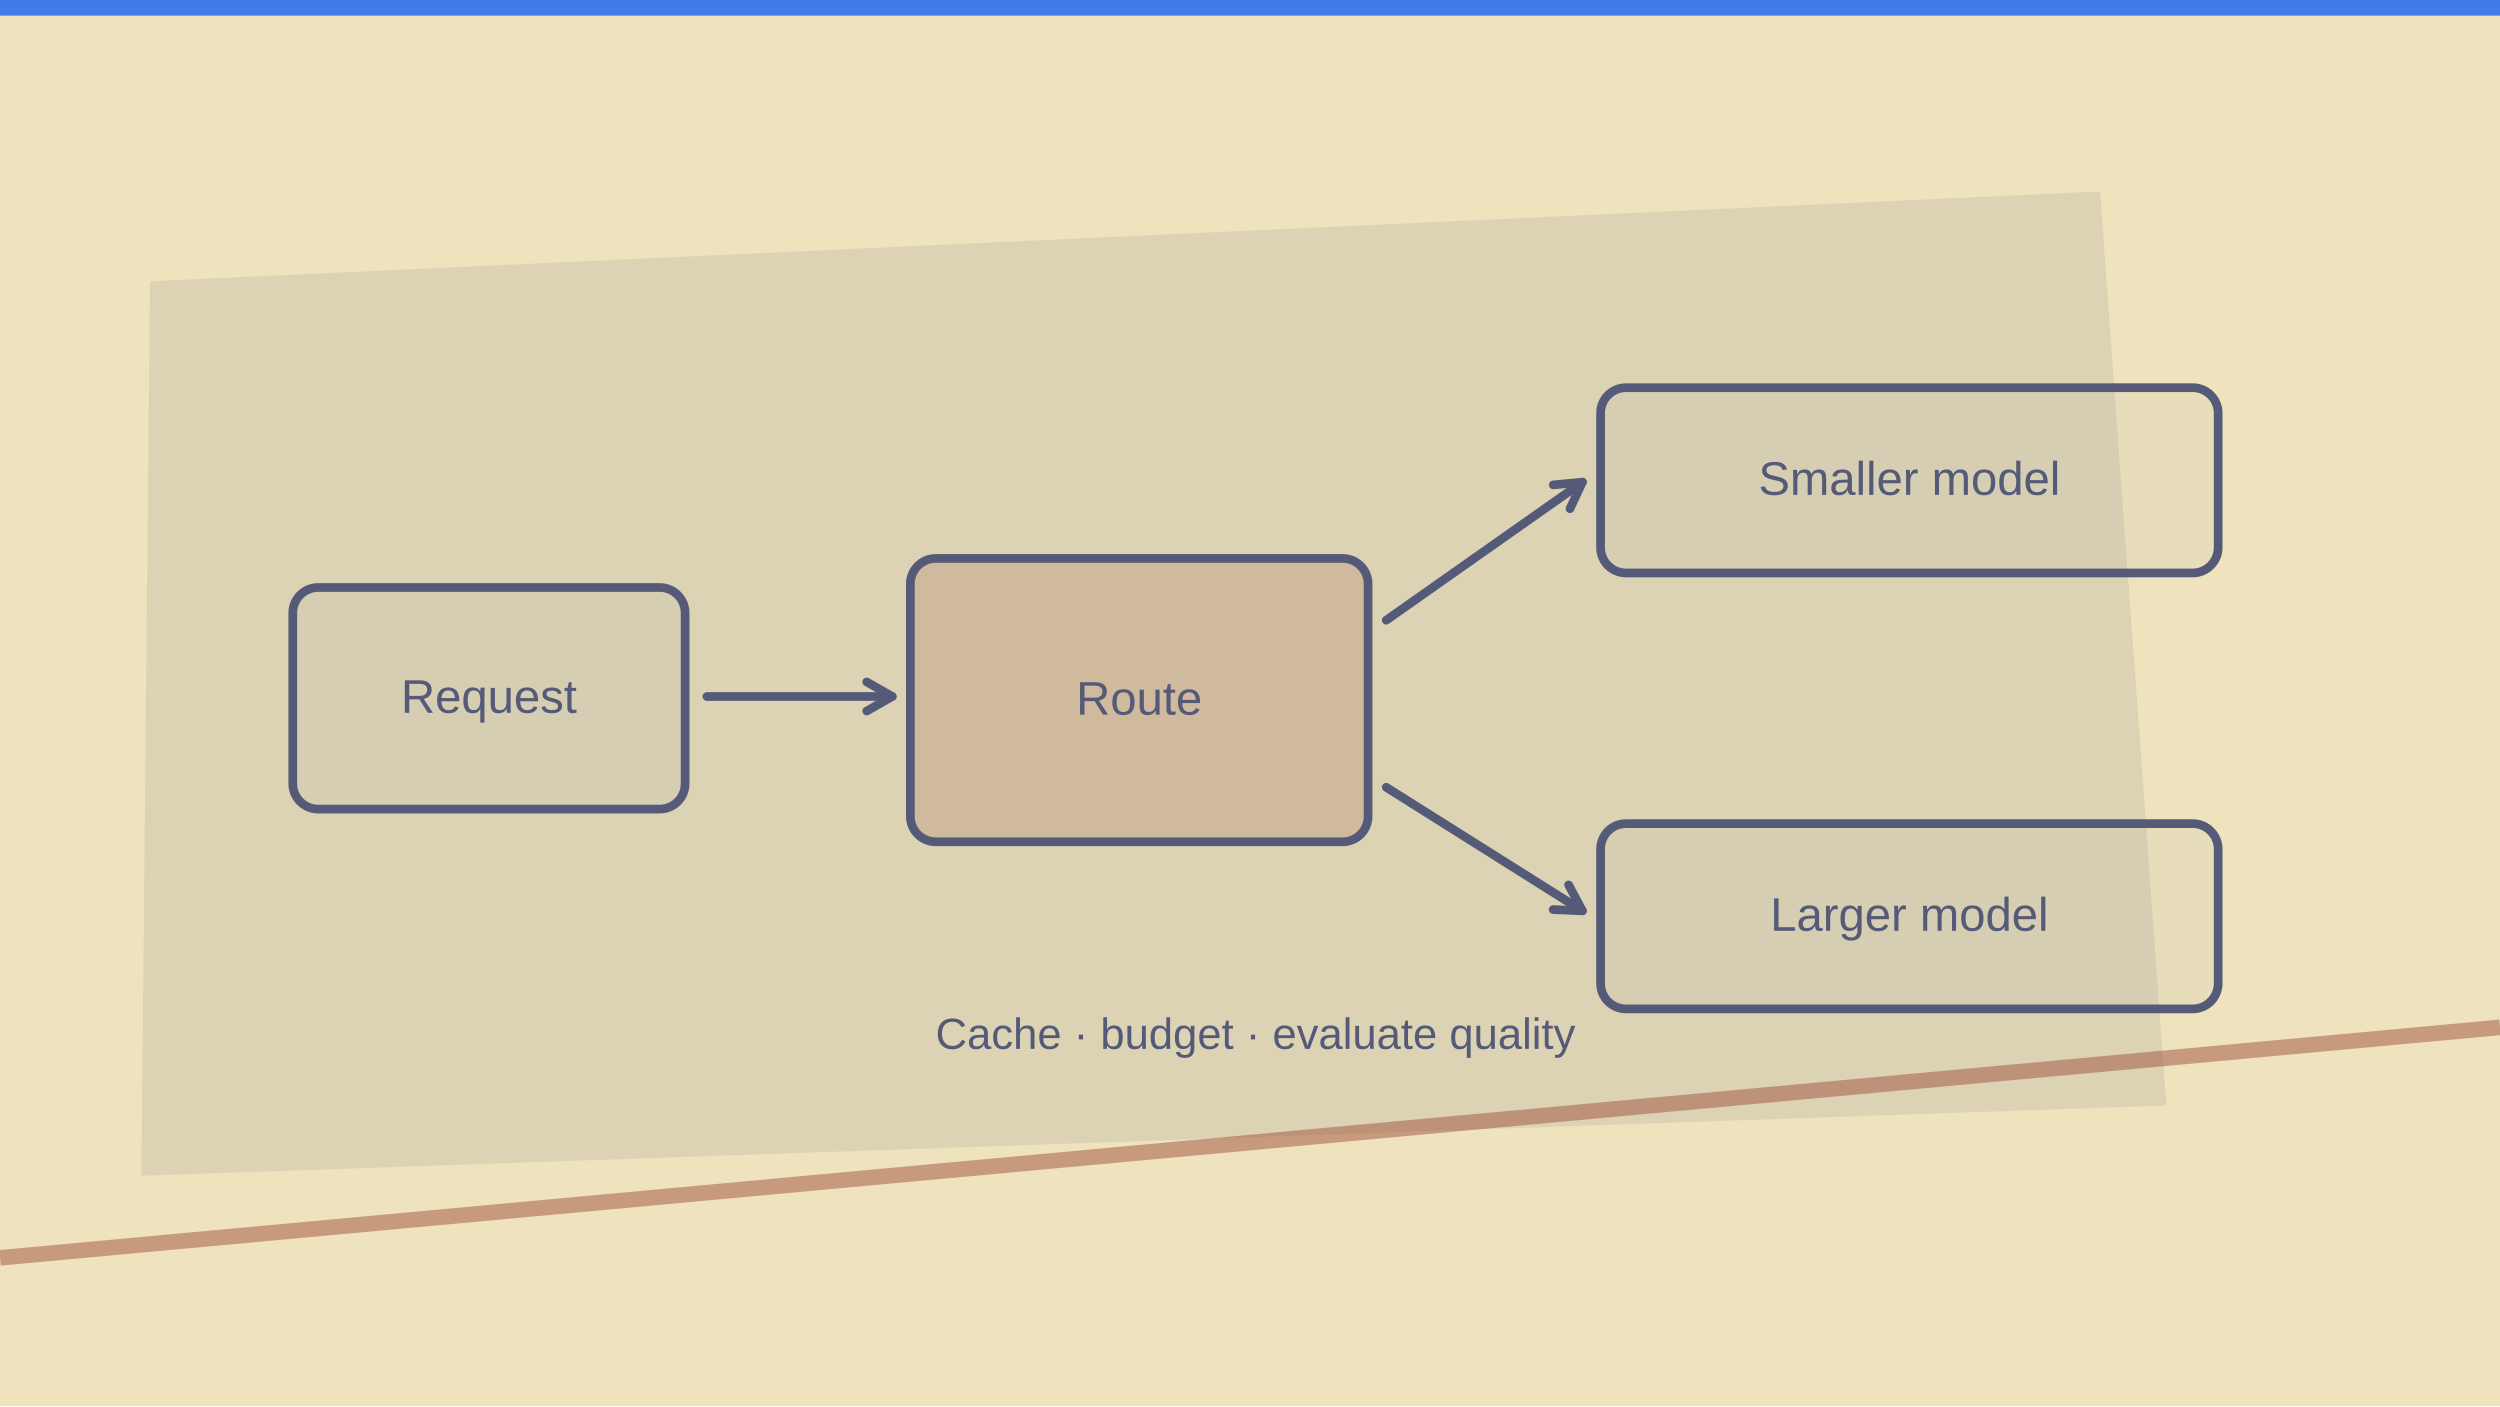
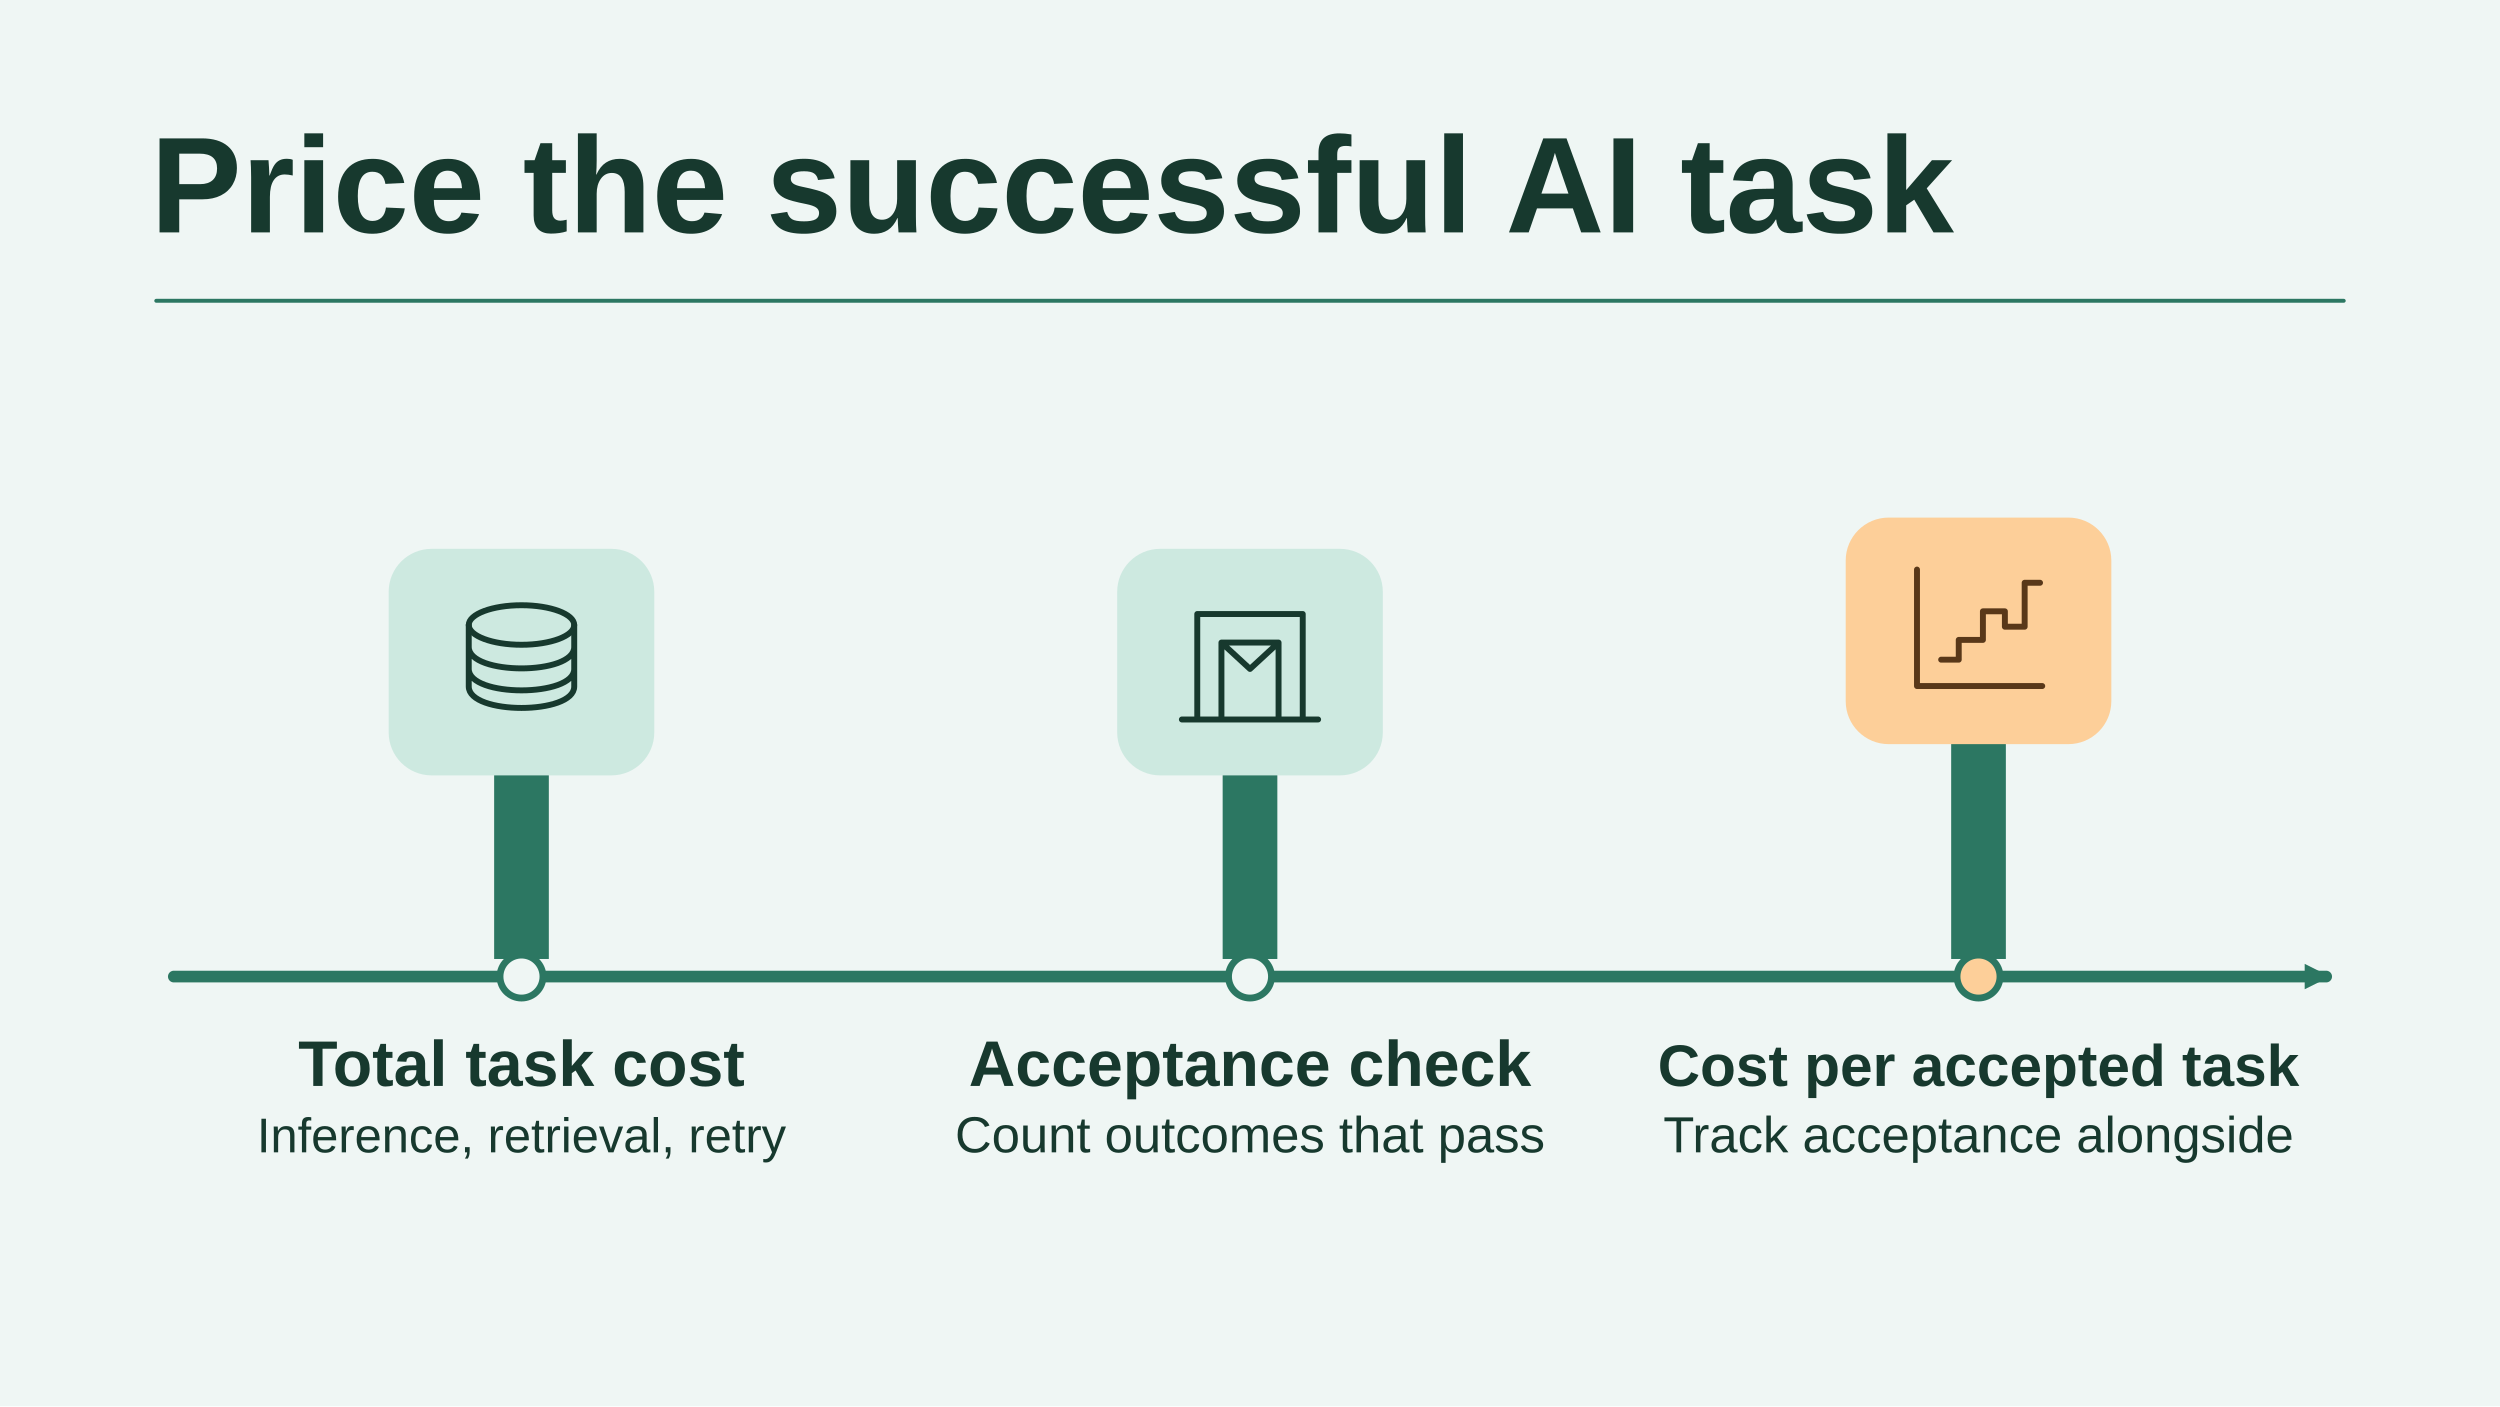
- <svg xmlns="http://www.w3.org/2000/svg" viewBox="0 0 1280 720" width="1280" height="720" role="img" aria-label="Conceptual illustration for AI Cost Management in Production: Controlling Token Spend Without Degrading Quality: Usage, Allocation, Cost." preserveAspectRatio="xMidYMid meet" data-article-art="ai-cost-management-production" data-art-scene="cost" data-composition="paper-workbench">
-   <defs>
-     <clipPath id="cpcover-ai-cost-management-production">
-       <rect width="1280" height="720" />
-     </clipPath>
-   </defs>
-   <g clip-path="url(#cpcover-ai-cost-management-production)">
-     <rect width="1280" height="720" fill="#eee3bd" />
-     <g transform="translate(0 0) scale(2)">
-       <path d="M38.4 72l499.2 -23 17 234-518.4 18z" fill="#545a77" opacity=".12" />
-       <path d="M0 322L640 263" fill="none" stroke="#9c4c38" stroke-width="4" stroke-opacity=".48" />
-       <path d="M0 0h640v4H0z" fill="#2f6fed" opacity=".9" />
-       <g transform="translate(61 76) scale(0.93)">
-         <g data-subject-detail="sc-token-routing" stroke="#545a77" stroke-width="2.4" stroke-linecap="round" stroke-linejoin="round" fill="none">
-           <rect x="15" y="80" width="108" height="61" rx="7" fill="#545a77" fill-opacity=".045" />
-           <text x="69" y="114.5" text-anchor="middle" font-family="Arial,sans-serif" font-size="13" fill="#545a77" stroke="none">Request</text>
-           <path d="M129 110L180 110" />
-           <path d="M173 114L180 110L173 106" />
-           <rect x="185" y="72" width="126" height="78" rx="7" fill="#9c4c38" fill-opacity=".18" />
-           <text x="248" y="115" text-anchor="middle" font-family="Arial,sans-serif" font-size="13" fill="#545a77" stroke="none">Route</text>
-           <path d="M316 89L370 51" />
-           <path d="M366.577 58.3L370 51L361.973 51.757" />
-           <path d="M316 135L370 169" />
-           <path d="M361.945 168.655L370 169L366.208 161.885" />
-           <rect x="375" y="25" width="170" height="51" rx="7" fill="#545a77" fill-opacity=".045" />
-           <text x="460" y="54.5" text-anchor="middle" font-family="Arial,sans-serif" font-size="13" fill="#545a77" stroke="none">Smaller model</text>
-           <rect x="375" y="145" width="170" height="51" rx="7" fill="#545a77" fill-opacity=".045" />
-           <text x="460" y="174.5" text-anchor="middle" font-family="Arial,sans-serif" font-size="13" fill="#545a77" stroke="none">Larger model</text>
-           <text x="280" y="207" text-anchor="middle" font-family="Arial,sans-serif" font-size="12" fill="#545a77" stroke="none">Cache · budget · evaluate quality</text>
-         </g>
+ <svg xmlns="http://www.w3.org/2000/svg" data-article-art="ai-cost-management-production" role="img" aria-label="Spending on inference, retrieval and retries is divided by outputs that pass acceptance, with the acceptance rate reported alongside the cost." width="1280" height="720" viewBox="0 0 1280 720">
+   <svg width="100%" height="100%" viewBox="0 0 1280 720" preserveAspectRatio="xMidYMid slice" role="img" aria-label="Spending on inference, retrieval and retries is divided by outputs that pass acceptance, with the acceptance rate reported alongside the cost.">
+     <defs>
+       <marker id="head" markerWidth="13" markerHeight="13" refX="11" refY="6.5" orient="auto" markerUnits="userSpaceOnUse">
+         <path d="M0 0L13 6.5 0 13Z" fill="#2C7762" />
+       </marker>
+     </defs>
+     <rect x="0" y="0" width="1280" height="720" rx="0" fill="#EFF6F4" stroke="none" stroke-width="2.5" />
+     <g font-family="Arial, Helvetica, sans-serif">
+       <text x="77" y="119" text-anchor="start" fill="#17392E" font-size="70" font-weight="700">Price the successful AI task</text>
+       <path d="M80 154H1200" fill="none" stroke="#2C7762" stroke-width="2" stroke-linejoin="round" stroke-linecap="round" />
+       <path d="M89 500H1191" fill="none" stroke="#2C7762" stroke-width="6" stroke-linejoin="round" stroke-linecap="round" marker-end="url(#head)" />
+       <path d="M253 491v-146h28v146Z" fill="#2C7762" />
+       <rect x="199" y="281" width="136" height="116" rx="22" fill="#CDE9E0" stroke="none" stroke-width="2.5" />
+       <g transform="translate(267 338) scale(1.125)" fill="none" stroke="#17392E" stroke-width="2.7" stroke-linecap="round" stroke-linejoin="round">
+         <ellipse cy="-16" rx="24" ry="9" />
+         <path d="M-24-16v28c0 13 48 13 48 0v-28m-48 10c0 13 48 13 48 0m-48 10c0 13 48 13 48 0" />
      </g>
+       <circle cx="267" cy="500" r="11" fill="#EFF6F4" stroke="#2C7762" stroke-width="3.5" />
+       <text x="267" y="556" text-anchor="middle" fill="#17392E" font-size="33" font-weight="700">Total task cost</text>
+       <text x="267" y="590" text-anchor="middle" fill="#17392E" font-size="25" font-weight="400">Inference, retrieval, retry</text>
+       <path d="M626 491v-146h28v146Z" fill="#2C7762" />
+       <rect x="572" y="281" width="136" height="116" rx="22" fill="#CDE9E0" stroke="none" stroke-width="2.5" />
+       <g transform="translate(640 338) scale(1.125)" fill="none" stroke="#17392E" stroke-width="2.7" stroke-linecap="round" stroke-linejoin="round">
+         <path d="M-24 27v-48h48v48M-13 27v-35H13v35M-31 27H31M-13-8l13 12L13-8" />
+       </g>
+       <circle cx="640" cy="500" r="11" fill="#EFF6F4" stroke="#2C7762" stroke-width="3.5" />
+       <text x="640" y="556" text-anchor="middle" fill="#17392E" font-size="33" font-weight="700">Acceptance check</text>
+       <text x="640" y="590" text-anchor="middle" fill="#17392E" font-size="26" font-weight="400">Count outcomes that pass</text>
+       <path d="M999 491v-162h28v162Z" fill="#2C7762" />
+       <rect x="945" y="265" width="136" height="116" rx="22" fill="#FDCF99" stroke="none" stroke-width="2.5" />
+       <g transform="translate(1013 322) scale(1.125)" fill="none" stroke="#593819" stroke-width="2.7" stroke-linecap="round" stroke-linejoin="round">
+         <path d="M-28-27V26H29M-17 14h8V5h11v-13h10v7h9v-20h7" />
+       </g>
+       <circle cx="1013" cy="500" r="11" fill="#FDCF99" stroke="#2C7762" stroke-width="3.5" />
+       <text x="1013" y="556" text-anchor="middle" fill="#17392E" font-size="30" font-weight="700">Cost per accepted task</text>
+       <text x="1013" y="590" text-anchor="middle" fill="#17392E" font-size="26" font-weight="400">Track acceptance alongside</text>
    </g>
-   </g>
+   </svg>
</svg>
